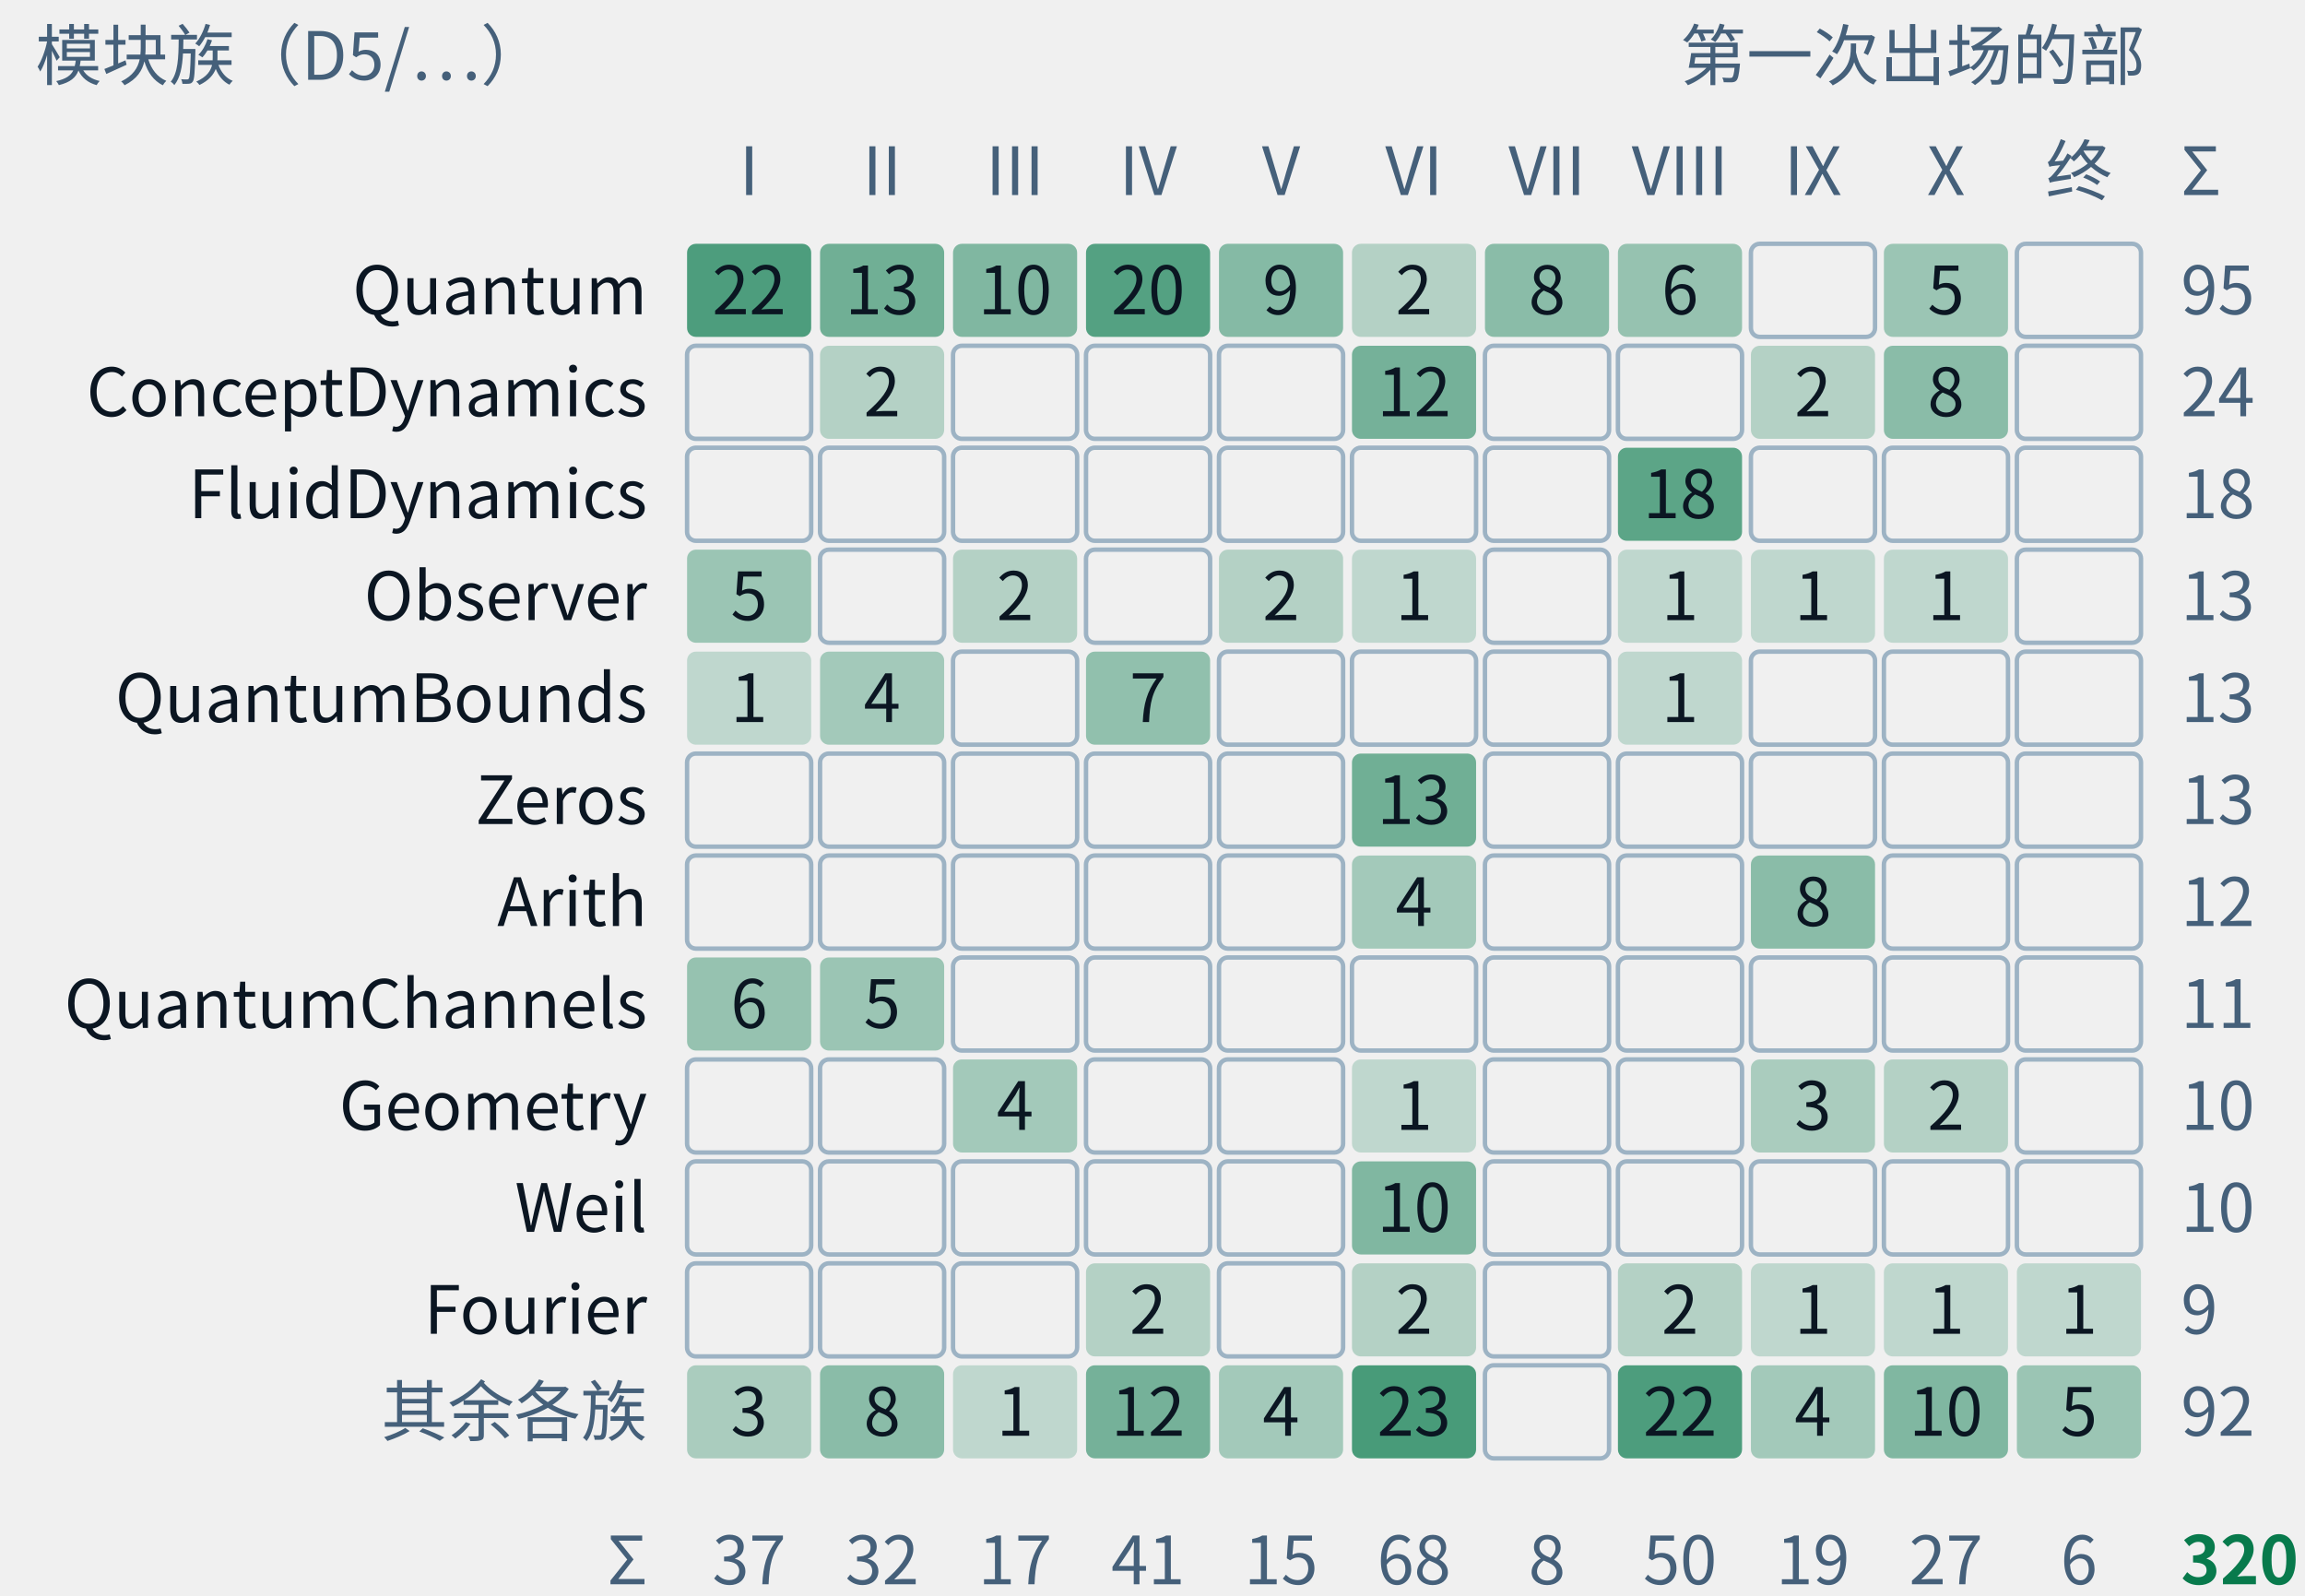
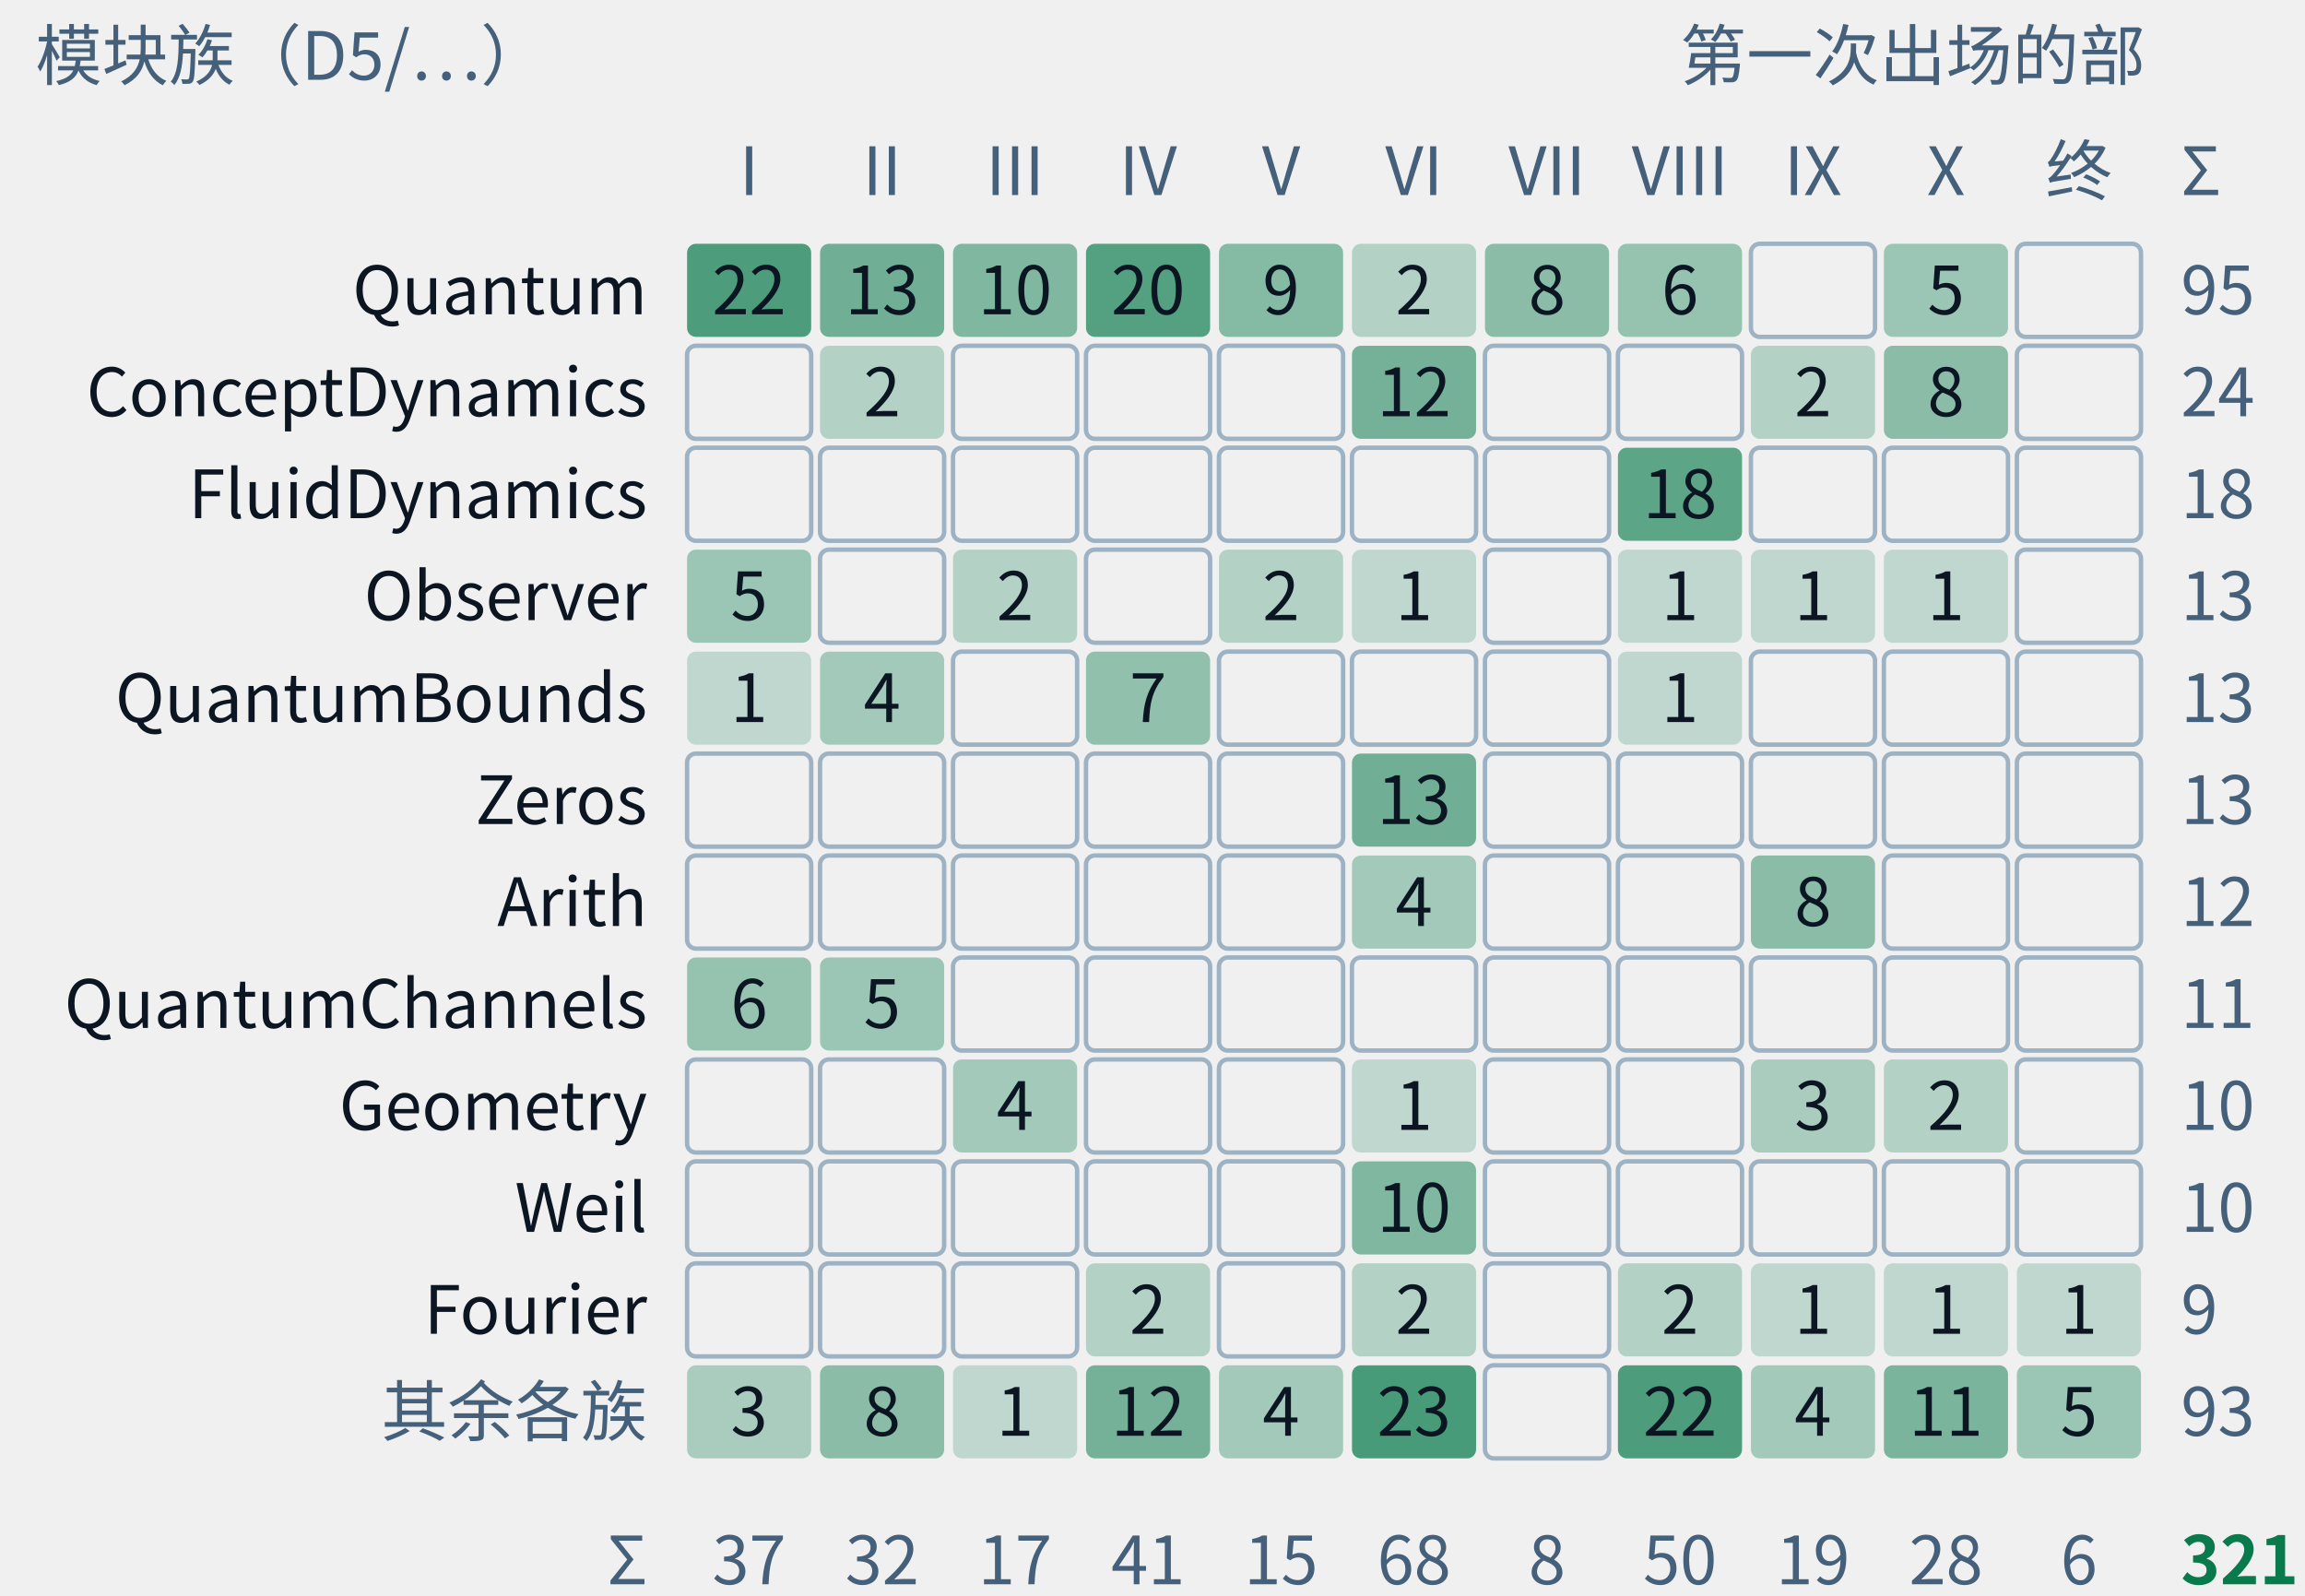
- <svg xmlns="http://www.w3.org/2000/svg" class="tr-fig" data-tr-fig="appc-modules-by-part" data-lang="zh" viewBox="0 0 520 360" width="520" height="360" font-family="'Noto Sans SC', 'Noto Sans CJK SC', 'Source Sans 3', 'PingFang SC', 'Microsoft YaHei', system-ui, sans-serif" role="img" aria-label="模块族与首次出场的部的计数格。行是 Quantum、ConceptDynamics、FluidDynamics、Observer、QuantumBounds、Zeros、Arith、QuantumChannels、Geometry、Weil、Fourier 与其余各族；列是第一至第十部与终章、附录。每格数字为条数，空格为零，合计 320 条。图不表示证明依赖。">
+ <svg xmlns="http://www.w3.org/2000/svg" class="tr-fig" data-tr-fig="appc-modules-by-part" data-lang="zh" viewBox="0 0 520 360" width="520" height="360" font-family="'Noto Sans SC', 'Noto Sans CJK SC', 'Source Sans 3', 'PingFang SC', 'Microsoft YaHei', system-ui, sans-serif" role="img" aria-label="模块族与首次出场的部的计数格。行是 Quantum、ConceptDynamics、FluidDynamics、Observer、QuantumBounds、Zeros、Arith、QuantumChannels、Geometry、Weil、Fourier 与其余各族；列是第一至第十部与终章、附录。每格数字为条数，空格为零，合计 321 条。图不表示证明依赖。">
  <style>.ts-ink{stroke:#0b1622}.tf-ink{fill:#0b1622}.ts-dim{stroke:#45607a}.tf-dim{fill:#45607a}.ts-faint{stroke:#9db3c4}.tf-faint{fill:#9db3c4}.ts-edge{stroke:#b9d0dd}.tf-edge{fill:#b9d0dd}.ts-hot{stroke:#5f9bb5}.tf-hot{fill:#5f9bb5}.ts-bg{stroke:#ffffff}.tf-bg{fill:#ffffff}.ts-panel{stroke:#eef5f9}.tf-panel{fill:#eef5f9}.ts-sheet{stroke:#f7fbfd}.tf-sheet{fill:#f7fbfd}.ts-cyan{stroke:#007c8a}.tf-cyan{fill:#007c8a}.ts-magenta{stroke:#b0128f}.tf-magenta{fill:#b0128f}.ts-amber{stroke:#946200}.tf-amber{fill:#946200}.ts-violet{stroke:#5a45c8}.tf-violet{fill:#5a45c8}.ts-ok{stroke:#087a4c}.tf-ok{fill:#087a4c}.ts-warn{stroke:#c21f3a}.tf-warn{fill:#c21f3a}.ts-blue{stroke:#1d5fd0}.tf-blue{fill:#1d5fd0}.ts-orange{stroke:#b85410}.tf-orange{fill:#b85410}.ts-sigma{stroke:#28405a}.tf-sigma{fill:#28405a}@media (prefers-color-scheme:dark){.ts-ink{stroke:#d4efff}.tf-ink{fill:#d4efff}.ts-dim{stroke:#6f8ea5}.tf-dim{fill:#6f8ea5}.ts-faint{stroke:#34506a}.tf-faint{fill:#34506a}.ts-edge{stroke:#143049}.tf-edge{fill:#143049}.ts-hot{stroke:#1f5d7c}.tf-hot{fill:#1f5d7c}.ts-bg{stroke:#03060c}.tf-bg{fill:#03060c}.ts-panel{stroke:#07101b}.tf-panel{fill:#07101b}.ts-sheet{stroke:#050c16}.tf-sheet{fill:#050c16}.ts-cyan{stroke:#19f0ff}.tf-cyan{fill:#19f0ff}.ts-magenta{stroke:#ff2fd0}.tf-magenta{fill:#ff2fd0}.ts-amber{stroke:#ffc83d}.tf-amber{fill:#ffc83d}.ts-violet{stroke:#9d8cff}.tf-violet{fill:#9d8cff}.ts-ok{stroke:#46ffb2}.tf-ok{fill:#46ffb2}.ts-warn{stroke:#ff5064}.tf-warn{fill:#ff5064}.ts-blue{stroke:#2a7bff}.tf-blue{fill:#2a7bff}.ts-orange{stroke:#ff8a3c}.tf-orange{fill:#ff8a3c}.ts-sigma{stroke:#cfe3ff}.tf-sigma{fill:#cfe3ff}}</style>
  <text class="tf-dim" x="8" y="18" font-size="15">模块族（D5/…）</text>
  <text class="tf-dim" x="484" y="18" font-size="15" text-anchor="end">第一次出场的部</text>
  <text class="tf-dim" x="169" y="44" font-size="15" text-anchor="middle">I</text>
  <text class="tf-dim" x="199" y="44" font-size="15" text-anchor="middle">II</text>
  <text class="tf-dim" x="229" y="44" font-size="15" text-anchor="middle">III</text>
  <text class="tf-dim" x="259" y="44" font-size="15" text-anchor="middle">IV</text>
  <text class="tf-dim" x="289" y="44" font-size="15" text-anchor="middle">V</text>
  <text class="tf-dim" x="319" y="44" font-size="15" text-anchor="middle">VI</text>
  <text class="tf-dim" x="349" y="44" font-size="15" text-anchor="middle">VII</text>
  <text class="tf-dim" x="379" y="44" font-size="15" text-anchor="middle">VIII</text>
  <text class="tf-dim" x="409" y="44" font-size="15" text-anchor="middle">IX</text>
  <text class="tf-dim" x="439" y="44" font-size="15" text-anchor="middle">X</text>
  <text class="tf-dim" x="469" y="44" font-size="15" text-anchor="middle">终</text>
  <text class="tf-ink" x="146" y="70.9" font-size="15" text-anchor="end">Quantum</text>
  <rect x="155" y="55" width="28" height="21" rx="2" class="tf-ok" fill-opacity="0.7" />
  <text class="tf-ink" x="169" y="70.9" font-size="15" text-anchor="middle">22</text>
  <rect x="185" y="55" width="28" height="21" rx="2" class="tf-ok" fill-opacity="0.55" />
  <text class="tf-ink" x="199" y="70.9" font-size="15" text-anchor="middle">13</text>
  <rect x="215" y="55" width="28" height="21" rx="2" class="tf-ok" fill-opacity="0.48" />
  <text class="tf-ink" x="229" y="70.9" font-size="15" text-anchor="middle">10</text>
  <rect x="245" y="55" width="28" height="21" rx="2" class="tf-ok" fill-opacity="0.67" />
  <text class="tf-ink" x="259" y="70.9" font-size="15" text-anchor="middle">20</text>
  <rect x="275" y="55" width="28" height="21" rx="2" class="tf-ok" fill-opacity="0.46" />
  <text class="tf-ink" x="289" y="70.9" font-size="15" text-anchor="middle">9</text>
  <rect x="305" y="55" width="28" height="21" rx="2" class="tf-ok" fill-opacity="0.26" />
  <text class="tf-ink" x="319" y="70.9" font-size="15" text-anchor="middle">2</text>
  <rect x="335" y="55" width="28" height="21" rx="2" class="tf-ok" fill-opacity="0.44" />
  <text class="tf-ink" x="349" y="70.9" font-size="15" text-anchor="middle">8</text>
  <rect x="365" y="55" width="28" height="21" rx="2" class="tf-ok" fill-opacity="0.39" />
  <text class="tf-ink" x="379" y="70.9" font-size="15" text-anchor="middle">6</text>
  <rect x="395" y="55" width="28" height="21" rx="2" class="ts-faint" stroke-width="1" fill="none" />
  <rect x="425" y="55" width="28" height="21" rx="2" class="tf-ok" fill-opacity="0.36" />
  <text class="tf-ink" x="439" y="70.9" font-size="15" text-anchor="middle">5</text>
  <rect x="455" y="55" width="28" height="21" rx="2" class="ts-faint" stroke-width="1" fill="none" />
  <text class="tf-dim" x="492" y="70.9" font-size="15">95</text>
  <text class="tf-ink" x="146" y="93.9" font-size="15" text-anchor="end">ConceptDynamics</text>
  <rect x="155" y="78" width="28" height="21" rx="2" class="ts-faint" stroke-width="1" fill="none" />
  <rect x="185" y="78" width="28" height="21" rx="2" class="tf-ok" fill-opacity="0.26" />
  <text class="tf-ink" x="199" y="93.9" font-size="15" text-anchor="middle">2</text>
  <rect x="215" y="78" width="28" height="21" rx="2" class="ts-faint" stroke-width="1" fill="none" />
  <rect x="245" y="78" width="28" height="21" rx="2" class="ts-faint" stroke-width="1" fill="none" />
  <rect x="275" y="78" width="28" height="21" rx="2" class="ts-faint" stroke-width="1" fill="none" />
  <rect x="305" y="78" width="28" height="21" rx="2" class="tf-ok" fill-opacity="0.53" />
  <text class="tf-ink" x="319" y="93.9" font-size="15" text-anchor="middle">12</text>
  <rect x="335" y="78" width="28" height="21" rx="2" class="ts-faint" stroke-width="1" fill="none" />
  <rect x="365" y="78" width="28" height="21" rx="2" class="ts-faint" stroke-width="1" fill="none" />
  <rect x="395" y="78" width="28" height="21" rx="2" class="tf-ok" fill-opacity="0.26" />
  <text class="tf-ink" x="409" y="93.9" font-size="15" text-anchor="middle">2</text>
  <rect x="425" y="78" width="28" height="21" rx="2" class="tf-ok" fill-opacity="0.44" />
  <text class="tf-ink" x="439" y="93.9" font-size="15" text-anchor="middle">8</text>
  <rect x="455" y="78" width="28" height="21" rx="2" class="ts-faint" stroke-width="1" fill="none" />
  <text class="tf-dim" x="492" y="93.9" font-size="15">24</text>
  <text class="tf-ink" x="146" y="116.9" font-size="15" text-anchor="end">FluidDynamics</text>
  <rect x="155" y="101" width="28" height="21" rx="2" class="ts-faint" stroke-width="1" fill="none" />
  <rect x="185" y="101" width="28" height="21" rx="2" class="ts-faint" stroke-width="1" fill="none" />
  <rect x="215" y="101" width="28" height="21" rx="2" class="ts-faint" stroke-width="1" fill="none" />
  <rect x="245" y="101" width="28" height="21" rx="2" class="ts-faint" stroke-width="1" fill="none" />
  <rect x="275" y="101" width="28" height="21" rx="2" class="ts-faint" stroke-width="1" fill="none" />
  <rect x="305" y="101" width="28" height="21" rx="2" class="ts-faint" stroke-width="1" fill="none" />
  <rect x="335" y="101" width="28" height="21" rx="2" class="ts-faint" stroke-width="1" fill="none" />
  <rect x="365" y="101" width="28" height="21" rx="2" class="tf-ok" fill-opacity="0.64" />
  <text class="tf-ink" x="379" y="116.9" font-size="15" text-anchor="middle">18</text>
  <rect x="395" y="101" width="28" height="21" rx="2" class="ts-faint" stroke-width="1" fill="none" />
  <rect x="425" y="101" width="28" height="21" rx="2" class="ts-faint" stroke-width="1" fill="none" />
  <rect x="455" y="101" width="28" height="21" rx="2" class="ts-faint" stroke-width="1" fill="none" />
  <text class="tf-dim" x="492" y="116.9" font-size="15">18</text>
  <text class="tf-ink" x="146" y="139.9" font-size="15" text-anchor="end">Observer</text>
  <rect x="155" y="124" width="28" height="21" rx="2" class="tf-ok" fill-opacity="0.36" />
  <text class="tf-ink" x="169" y="139.9" font-size="15" text-anchor="middle">5</text>
  <rect x="185" y="124" width="28" height="21" rx="2" class="ts-faint" stroke-width="1" fill="none" />
  <rect x="215" y="124" width="28" height="21" rx="2" class="tf-ok" fill-opacity="0.26" />
  <text class="tf-ink" x="229" y="139.9" font-size="15" text-anchor="middle">2</text>
  <rect x="245" y="124" width="28" height="21" rx="2" class="ts-faint" stroke-width="1" fill="none" />
  <rect x="275" y="124" width="28" height="21" rx="2" class="tf-ok" fill-opacity="0.26" />
  <text class="tf-ink" x="289" y="139.9" font-size="15" text-anchor="middle">2</text>
  <rect x="305" y="124" width="28" height="21" rx="2" class="tf-ok" fill-opacity="0.21" />
  <text class="tf-ink" x="319" y="139.9" font-size="15" text-anchor="middle">1</text>
  <rect x="335" y="124" width="28" height="21" rx="2" class="ts-faint" stroke-width="1" fill="none" />
  <rect x="365" y="124" width="28" height="21" rx="2" class="tf-ok" fill-opacity="0.21" />
  <text class="tf-ink" x="379" y="139.9" font-size="15" text-anchor="middle">1</text>
  <rect x="395" y="124" width="28" height="21" rx="2" class="tf-ok" fill-opacity="0.21" />
  <text class="tf-ink" x="409" y="139.9" font-size="15" text-anchor="middle">1</text>
  <rect x="425" y="124" width="28" height="21" rx="2" class="tf-ok" fill-opacity="0.21" />
  <text class="tf-ink" x="439" y="139.9" font-size="15" text-anchor="middle">1</text>
  <rect x="455" y="124" width="28" height="21" rx="2" class="ts-faint" stroke-width="1" fill="none" />
  <text class="tf-dim" x="492" y="139.9" font-size="15">13</text>
  <text class="tf-ink" x="146" y="162.9" font-size="15" text-anchor="end">QuantumBounds</text>
  <rect x="155" y="147" width="28" height="21" rx="2" class="tf-ok" fill-opacity="0.21" />
  <text class="tf-ink" x="169" y="162.9" font-size="15" text-anchor="middle">1</text>
  <rect x="185" y="147" width="28" height="21" rx="2" class="tf-ok" fill-opacity="0.33" />
  <text class="tf-ink" x="199" y="162.9" font-size="15" text-anchor="middle">4</text>
  <rect x="215" y="147" width="28" height="21" rx="2" class="ts-faint" stroke-width="1" fill="none" />
  <rect x="245" y="147" width="28" height="21" rx="2" class="tf-ok" fill-opacity="0.41" />
  <text class="tf-ink" x="259" y="162.9" font-size="15" text-anchor="middle">7</text>
  <rect x="275" y="147" width="28" height="21" rx="2" class="ts-faint" stroke-width="1" fill="none" />
  <rect x="305" y="147" width="28" height="21" rx="2" class="ts-faint" stroke-width="1" fill="none" />
  <rect x="335" y="147" width="28" height="21" rx="2" class="ts-faint" stroke-width="1" fill="none" />
  <rect x="365" y="147" width="28" height="21" rx="2" class="tf-ok" fill-opacity="0.21" />
  <text class="tf-ink" x="379" y="162.9" font-size="15" text-anchor="middle">1</text>
  <rect x="395" y="147" width="28" height="21" rx="2" class="ts-faint" stroke-width="1" fill="none" />
  <rect x="425" y="147" width="28" height="21" rx="2" class="ts-faint" stroke-width="1" fill="none" />
  <rect x="455" y="147" width="28" height="21" rx="2" class="ts-faint" stroke-width="1" fill="none" />
  <text class="tf-dim" x="492" y="162.9" font-size="15">13</text>
  <text class="tf-ink" x="146" y="185.9" font-size="15" text-anchor="end">Zeros</text>
  <rect x="155" y="170" width="28" height="21" rx="2" class="ts-faint" stroke-width="1" fill="none" />
  <rect x="185" y="170" width="28" height="21" rx="2" class="ts-faint" stroke-width="1" fill="none" />
  <rect x="215" y="170" width="28" height="21" rx="2" class="ts-faint" stroke-width="1" fill="none" />
  <rect x="245" y="170" width="28" height="21" rx="2" class="ts-faint" stroke-width="1" fill="none" />
  <rect x="275" y="170" width="28" height="21" rx="2" class="ts-faint" stroke-width="1" fill="none" />
  <rect x="305" y="170" width="28" height="21" rx="2" class="tf-ok" fill-opacity="0.55" />
  <text class="tf-ink" x="319" y="185.9" font-size="15" text-anchor="middle">13</text>
  <rect x="335" y="170" width="28" height="21" rx="2" class="ts-faint" stroke-width="1" fill="none" />
  <rect x="365" y="170" width="28" height="21" rx="2" class="ts-faint" stroke-width="1" fill="none" />
  <rect x="395" y="170" width="28" height="21" rx="2" class="ts-faint" stroke-width="1" fill="none" />
  <rect x="425" y="170" width="28" height="21" rx="2" class="ts-faint" stroke-width="1" fill="none" />
  <rect x="455" y="170" width="28" height="21" rx="2" class="ts-faint" stroke-width="1" fill="none" />
  <text class="tf-dim" x="492" y="185.9" font-size="15">13</text>
  <text class="tf-ink" x="146" y="208.9" font-size="15" text-anchor="end">Arith</text>
  <rect x="155" y="193" width="28" height="21" rx="2" class="ts-faint" stroke-width="1" fill="none" />
  <rect x="185" y="193" width="28" height="21" rx="2" class="ts-faint" stroke-width="1" fill="none" />
  <rect x="215" y="193" width="28" height="21" rx="2" class="ts-faint" stroke-width="1" fill="none" />
  <rect x="245" y="193" width="28" height="21" rx="2" class="ts-faint" stroke-width="1" fill="none" />
  <rect x="275" y="193" width="28" height="21" rx="2" class="ts-faint" stroke-width="1" fill="none" />
  <rect x="305" y="193" width="28" height="21" rx="2" class="tf-ok" fill-opacity="0.33" />
  <text class="tf-ink" x="319" y="208.9" font-size="15" text-anchor="middle">4</text>
  <rect x="335" y="193" width="28" height="21" rx="2" class="ts-faint" stroke-width="1" fill="none" />
  <rect x="365" y="193" width="28" height="21" rx="2" class="ts-faint" stroke-width="1" fill="none" />
  <rect x="395" y="193" width="28" height="21" rx="2" class="tf-ok" fill-opacity="0.44" />
  <text class="tf-ink" x="409" y="208.9" font-size="15" text-anchor="middle">8</text>
  <rect x="425" y="193" width="28" height="21" rx="2" class="ts-faint" stroke-width="1" fill="none" />
  <rect x="455" y="193" width="28" height="21" rx="2" class="ts-faint" stroke-width="1" fill="none" />
  <text class="tf-dim" x="492" y="208.9" font-size="15">12</text>
  <text class="tf-ink" x="146" y="231.9" font-size="15" text-anchor="end">QuantumChannels</text>
  <rect x="155" y="216" width="28" height="21" rx="2" class="tf-ok" fill-opacity="0.39" />
  <text class="tf-ink" x="169" y="231.9" font-size="15" text-anchor="middle">6</text>
  <rect x="185" y="216" width="28" height="21" rx="2" class="tf-ok" fill-opacity="0.36" />
  <text class="tf-ink" x="199" y="231.9" font-size="15" text-anchor="middle">5</text>
  <rect x="215" y="216" width="28" height="21" rx="2" class="ts-faint" stroke-width="1" fill="none" />
  <rect x="245" y="216" width="28" height="21" rx="2" class="ts-faint" stroke-width="1" fill="none" />
  <rect x="275" y="216" width="28" height="21" rx="2" class="ts-faint" stroke-width="1" fill="none" />
  <rect x="305" y="216" width="28" height="21" rx="2" class="ts-faint" stroke-width="1" fill="none" />
  <rect x="335" y="216" width="28" height="21" rx="2" class="ts-faint" stroke-width="1" fill="none" />
  <rect x="365" y="216" width="28" height="21" rx="2" class="ts-faint" stroke-width="1" fill="none" />
  <rect x="395" y="216" width="28" height="21" rx="2" class="ts-faint" stroke-width="1" fill="none" />
  <rect x="425" y="216" width="28" height="21" rx="2" class="ts-faint" stroke-width="1" fill="none" />
  <rect x="455" y="216" width="28" height="21" rx="2" class="ts-faint" stroke-width="1" fill="none" />
  <text class="tf-dim" x="492" y="231.9" font-size="15">11</text>
  <text class="tf-ink" x="146" y="254.9" font-size="15" text-anchor="end">Geometry</text>
  <rect x="155" y="239" width="28" height="21" rx="2" class="ts-faint" stroke-width="1" fill="none" />
  <rect x="185" y="239" width="28" height="21" rx="2" class="ts-faint" stroke-width="1" fill="none" />
  <rect x="215" y="239" width="28" height="21" rx="2" class="tf-ok" fill-opacity="0.33" />
  <text class="tf-ink" x="229" y="254.9" font-size="15" text-anchor="middle">4</text>
  <rect x="245" y="239" width="28" height="21" rx="2" class="ts-faint" stroke-width="1" fill="none" />
  <rect x="275" y="239" width="28" height="21" rx="2" class="ts-faint" stroke-width="1" fill="none" />
  <rect x="305" y="239" width="28" height="21" rx="2" class="tf-ok" fill-opacity="0.21" />
  <text class="tf-ink" x="319" y="254.9" font-size="15" text-anchor="middle">1</text>
  <rect x="335" y="239" width="28" height="21" rx="2" class="ts-faint" stroke-width="1" fill="none" />
  <rect x="365" y="239" width="28" height="21" rx="2" class="ts-faint" stroke-width="1" fill="none" />
  <rect x="395" y="239" width="28" height="21" rx="2" class="tf-ok" fill-opacity="0.3" />
  <text class="tf-ink" x="409" y="254.9" font-size="15" text-anchor="middle">3</text>
  <rect x="425" y="239" width="28" height="21" rx="2" class="tf-ok" fill-opacity="0.26" />
  <text class="tf-ink" x="439" y="254.9" font-size="15" text-anchor="middle">2</text>
  <rect x="455" y="239" width="28" height="21" rx="2" class="ts-faint" stroke-width="1" fill="none" />
  <text class="tf-dim" x="492" y="254.9" font-size="15">10</text>
  <text class="tf-ink" x="146" y="277.9" font-size="15" text-anchor="end">Weil</text>
  <rect x="155" y="262" width="28" height="21" rx="2" class="ts-faint" stroke-width="1" fill="none" />
  <rect x="185" y="262" width="28" height="21" rx="2" class="ts-faint" stroke-width="1" fill="none" />
  <rect x="215" y="262" width="28" height="21" rx="2" class="ts-faint" stroke-width="1" fill="none" />
  <rect x="245" y="262" width="28" height="21" rx="2" class="ts-faint" stroke-width="1" fill="none" />
  <rect x="275" y="262" width="28" height="21" rx="2" class="ts-faint" stroke-width="1" fill="none" />
  <rect x="305" y="262" width="28" height="21" rx="2" class="tf-ok" fill-opacity="0.48" />
  <text class="tf-ink" x="319" y="277.9" font-size="15" text-anchor="middle">10</text>
  <rect x="335" y="262" width="28" height="21" rx="2" class="ts-faint" stroke-width="1" fill="none" />
  <rect x="365" y="262" width="28" height="21" rx="2" class="ts-faint" stroke-width="1" fill="none" />
  <rect x="395" y="262" width="28" height="21" rx="2" class="ts-faint" stroke-width="1" fill="none" />
  <rect x="425" y="262" width="28" height="21" rx="2" class="ts-faint" stroke-width="1" fill="none" />
  <rect x="455" y="262" width="28" height="21" rx="2" class="ts-faint" stroke-width="1" fill="none" />
  <text class="tf-dim" x="492" y="277.9" font-size="15">10</text>
  <text class="tf-ink" x="146" y="300.9" font-size="15" text-anchor="end">Fourier</text>
  <rect x="155" y="285" width="28" height="21" rx="2" class="ts-faint" stroke-width="1" fill="none" />
  <rect x="185" y="285" width="28" height="21" rx="2" class="ts-faint" stroke-width="1" fill="none" />
  <rect x="215" y="285" width="28" height="21" rx="2" class="ts-faint" stroke-width="1" fill="none" />
  <rect x="245" y="285" width="28" height="21" rx="2" class="tf-ok" fill-opacity="0.26" />
  <text class="tf-ink" x="259" y="300.9" font-size="15" text-anchor="middle">2</text>
  <rect x="275" y="285" width="28" height="21" rx="2" class="ts-faint" stroke-width="1" fill="none" />
  <rect x="305" y="285" width="28" height="21" rx="2" class="tf-ok" fill-opacity="0.26" />
  <text class="tf-ink" x="319" y="300.9" font-size="15" text-anchor="middle">2</text>
  <rect x="335" y="285" width="28" height="21" rx="2" class="ts-faint" stroke-width="1" fill="none" />
  <rect x="365" y="285" width="28" height="21" rx="2" class="tf-ok" fill-opacity="0.26" />
  <text class="tf-ink" x="379" y="300.9" font-size="15" text-anchor="middle">2</text>
  <rect x="395" y="285" width="28" height="21" rx="2" class="tf-ok" fill-opacity="0.21" />
  <text class="tf-ink" x="409" y="300.9" font-size="15" text-anchor="middle">1</text>
  <rect x="425" y="285" width="28" height="21" rx="2" class="tf-ok" fill-opacity="0.21" />
  <text class="tf-ink" x="439" y="300.9" font-size="15" text-anchor="middle">1</text>
  <rect x="455" y="285" width="28" height="21" rx="2" class="tf-ok" fill-opacity="0.21" />
  <text class="tf-ink" x="469" y="300.9" font-size="15" text-anchor="middle">1</text>
  <text class="tf-dim" x="492" y="300.9" font-size="15">9</text>
  <text class="tf-dim" x="146" y="323.9" font-size="15" text-anchor="end">其余各族</text>
  <rect x="155" y="308" width="28" height="21" rx="2" class="tf-ok" fill-opacity="0.3" />
  <text class="tf-ink" x="169" y="323.9" font-size="15" text-anchor="middle">3</text>
  <rect x="185" y="308" width="28" height="21" rx="2" class="tf-ok" fill-opacity="0.44" />
  <text class="tf-ink" x="199" y="323.9" font-size="15" text-anchor="middle">8</text>
  <rect x="215" y="308" width="28" height="21" rx="2" class="tf-ok" fill-opacity="0.21" />
  <text class="tf-ink" x="229" y="323.9" font-size="15" text-anchor="middle">1</text>
  <rect x="245" y="308" width="28" height="21" rx="2" class="tf-ok" fill-opacity="0.53" />
  <text class="tf-ink" x="259" y="323.9" font-size="15" text-anchor="middle">12</text>
  <rect x="275" y="308" width="28" height="21" rx="2" class="tf-ok" fill-opacity="0.33" />
  <text class="tf-ink" x="289" y="323.9" font-size="15" text-anchor="middle">4</text>
  <rect x="305" y="308" width="28" height="21" rx="2" class="tf-ok" fill-opacity="0.72" />
  <text class="tf-ink" x="319" y="323.9" font-size="15" text-anchor="middle">23</text>
  <rect x="335" y="308" width="28" height="21" rx="2" class="ts-faint" stroke-width="1" fill="none" />
  <rect x="365" y="308" width="28" height="21" rx="2" class="tf-ok" fill-opacity="0.7" />
  <text class="tf-ink" x="379" y="323.9" font-size="15" text-anchor="middle">22</text>
  <rect x="395" y="308" width="28" height="21" rx="2" class="tf-ok" fill-opacity="0.33" />
  <text class="tf-ink" x="409" y="323.9" font-size="15" text-anchor="middle">4</text>
-   <rect x="425" y="308" width="28" height="21" rx="2" class="tf-ok" fill-opacity="0.48" />
-   <text class="tf-ink" x="439" y="323.9" font-size="15" text-anchor="middle">10</text>
+   <rect x="425" y="308" width="28" height="21" rx="2" class="tf-ok" fill-opacity="0.51" />
+   <text class="tf-ink" x="439" y="323.9" font-size="15" text-anchor="middle">11</text>
  <rect x="455" y="308" width="28" height="21" rx="2" class="tf-ok" fill-opacity="0.36" />
  <text class="tf-ink" x="469" y="323.9" font-size="15" text-anchor="middle">5</text>
-   <text class="tf-dim" x="492" y="323.9" font-size="15">92</text>
+   <text class="tf-dim" x="492" y="323.9" font-size="15">93</text>
  <text class="tf-dim" x="492" y="44" font-size="15">Σ</text>
  <text class="tf-dim" x="146" y="357.4" font-size="15" text-anchor="end">Σ</text>
  <text class="tf-dim" x="169" y="357.4" font-size="15" text-anchor="middle">37</text>
  <text class="tf-dim" x="199" y="357.4" font-size="15" text-anchor="middle">32</text>
  <text class="tf-dim" x="229" y="357.4" font-size="15" text-anchor="middle">17</text>
  <text class="tf-dim" x="259" y="357.4" font-size="15" text-anchor="middle">41</text>
  <text class="tf-dim" x="289" y="357.4" font-size="15" text-anchor="middle">15</text>
  <text class="tf-dim" x="319" y="357.4" font-size="15" text-anchor="middle">68</text>
  <text class="tf-dim" x="349" y="357.4" font-size="15" text-anchor="middle">8</text>
  <text class="tf-dim" x="379" y="357.4" font-size="15" text-anchor="middle">50</text>
  <text class="tf-dim" x="409" y="357.4" font-size="15" text-anchor="middle">19</text>
-   <text class="tf-dim" x="439" y="357.4" font-size="15" text-anchor="middle">27</text>
+   <text class="tf-dim" x="439" y="357.4" font-size="15" text-anchor="middle">28</text>
  <text class="tf-dim" x="469" y="357.4" font-size="15" text-anchor="middle">6</text>
-   <text class="tf-ok" x="492" y="357.4" font-size="15" font-weight="600">320</text>
+   <text class="tf-ok" x="492" y="357.4" font-size="15" font-weight="600">321</text>
</svg>
